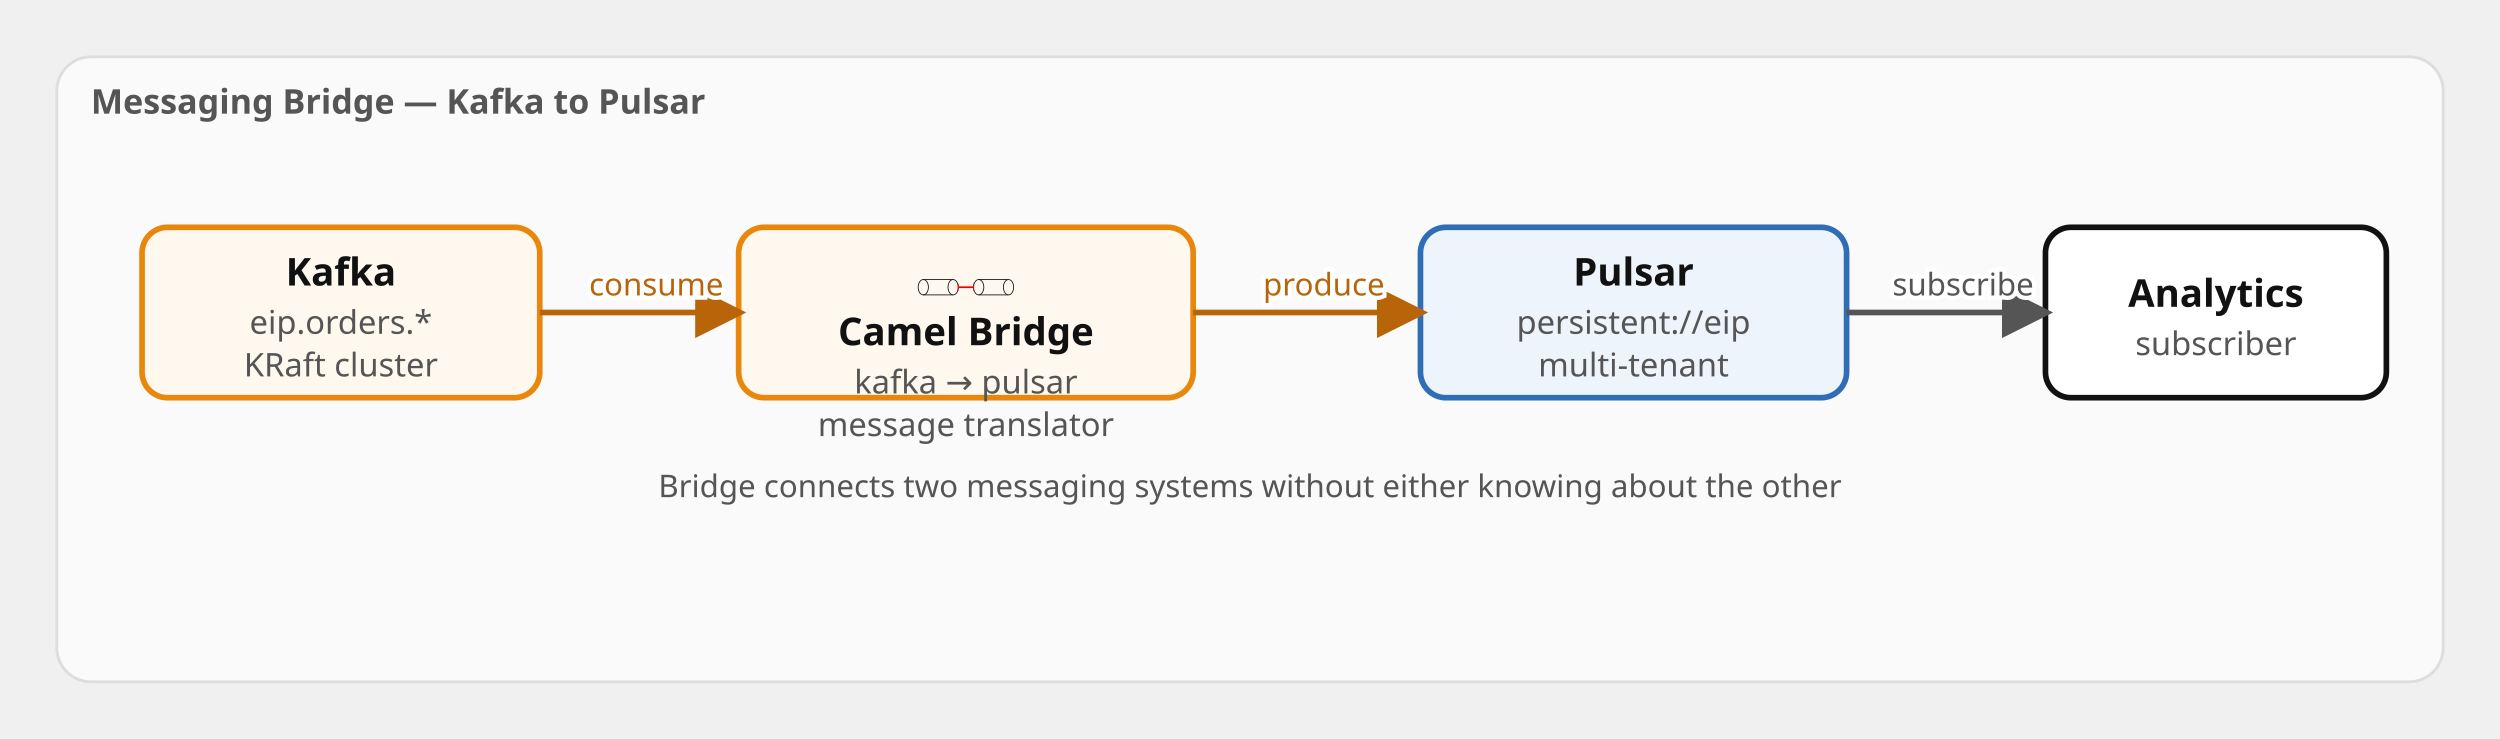
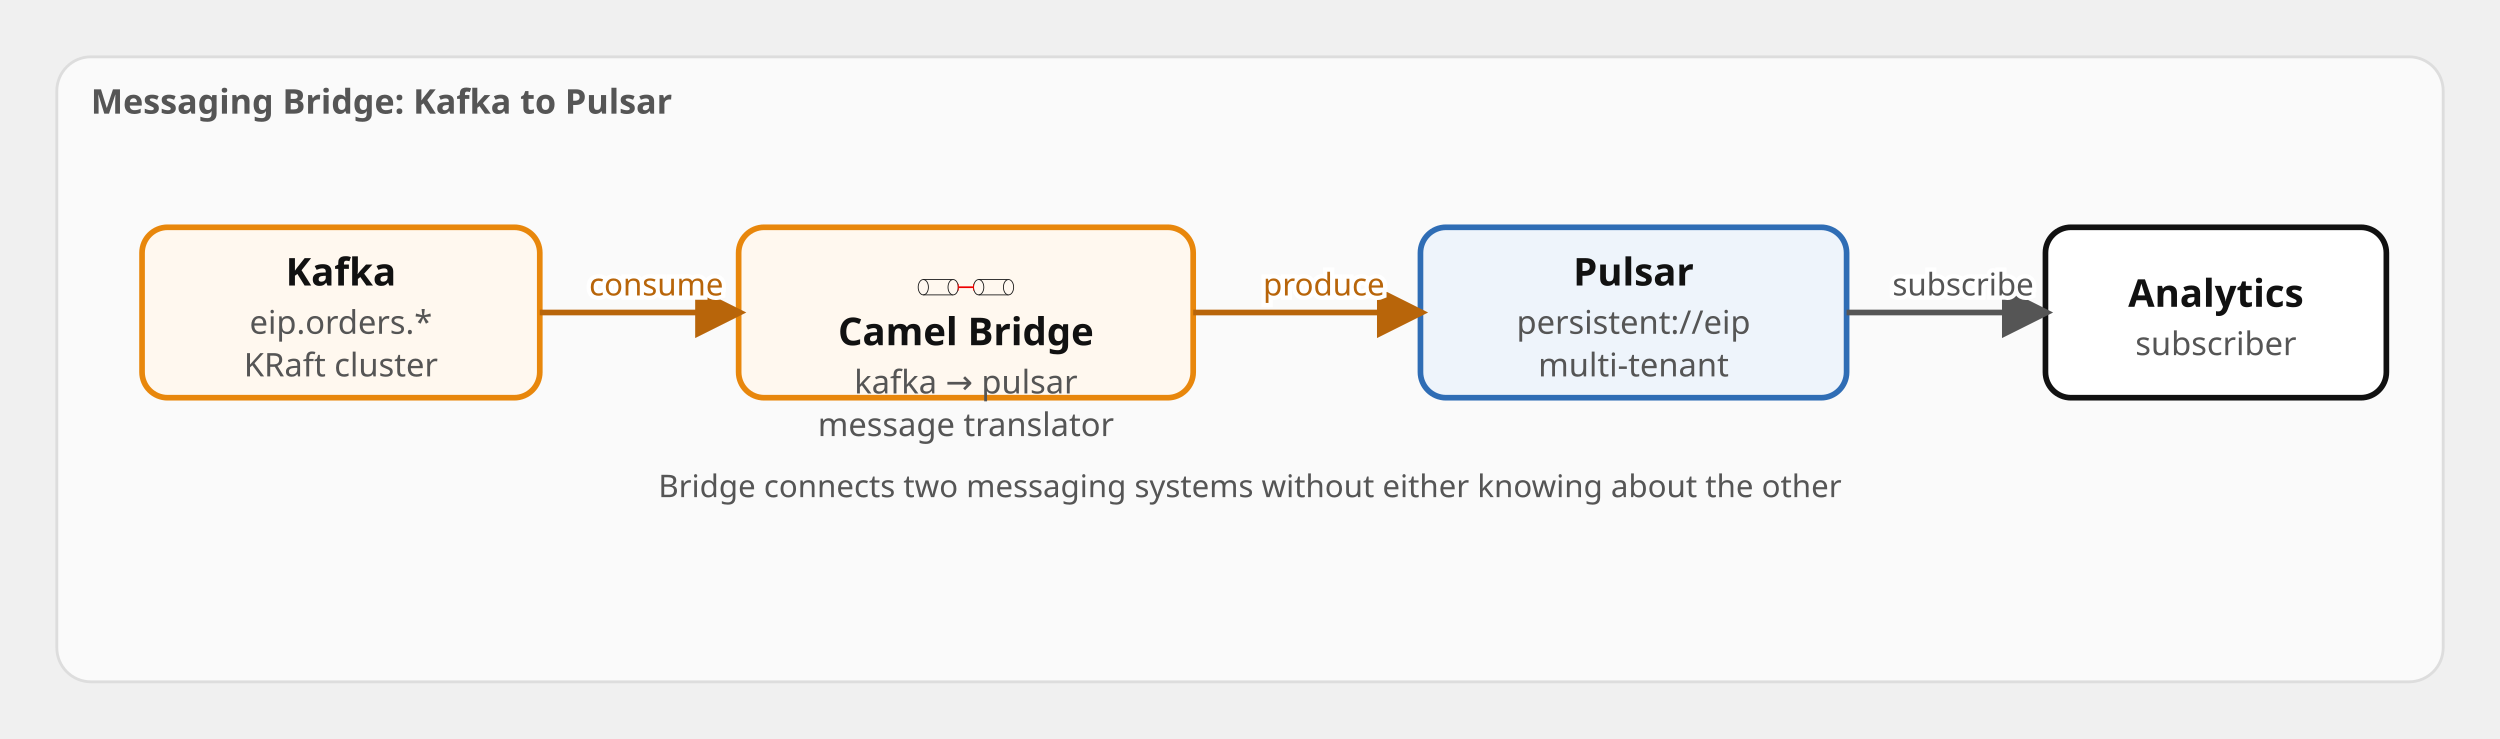
<svg xmlns="http://www.w3.org/2000/svg" viewBox="0 0 880 260" font-family="'Red Hat Text', system-ui, sans-serif" role="img">
  <defs>
    <marker id="a" viewBox="0 0 10 10" refX="8.5" refY="5" markerWidth="9" markerHeight="9" orient="auto-start-reverse">
      <path d="M0,0 L10,5 L0,10 z" fill="#555" />
    </marker>
    <marker id="am" viewBox="0 0 10 10" refX="8.5" refY="5" markerWidth="9" markerHeight="9" orient="auto-start-reverse">
      <path d="M0,0 L10,5 L0,10 z" fill="#b8650a" />
    </marker>
  </defs>
  <rect x="20" y="20" width="840" height="220" rx="12" fill="#fafafa" stroke="#ddd" />
-   <text x="32" y="40" font-size="12" font-weight="700" fill="#555555">Messaging Bridge — Kafka to Pulsar</text>
+   <text x="32" y="40" font-size="12" font-weight="700" fill="#555555">Messaging Bridge: Kafka to Pulsar</text>
  <rect x="50" y="80" width="140" height="60" rx="9" fill="#fff8ef" stroke="#e8870c" stroke-width="2" />
  <text x="120.0" y="100.5" font-size="13.5" font-weight="700" fill="#111111" text-anchor="middle">Kafka</text>
  <text x="120.0" y="117.5" font-size="11.5" fill="#555555" text-anchor="middle">eip.orders.*</text>
  <text x="120.0" y="132.5" font-size="11.5" fill="#555555" text-anchor="middle">KRaft cluster</text>
  <rect x="260" y="80" width="160" height="60" rx="9" fill="#fff8ef" stroke="#e8870c" stroke-width="2" />
  <g transform="translate(322.0,84) scale(0.3)">
    <ellipse cx="10" cy="57" rx="6" ry="9" fill="#FFF8F0" stroke="#151515" />
    <line x1="10" y1="48" x2="45" y2="48" stroke="#151515" />
    <line x1="10" y1="66" x2="45" y2="66" stroke="#151515" />
    <ellipse cx="45" cy="57" rx="6" ry="9" fill="#FFF8F0" stroke="#151515" />
    <ellipse cx="75" cy="57" rx="6" ry="9" fill="#FFF8F0" stroke="#151515" />
    <line x1="75" y1="48" x2="110" y2="48" stroke="#151515" />
    <line x1="75" y1="66" x2="110" y2="66" stroke="#151515" />
    <ellipse cx="110" cy="57" rx="6" ry="9" fill="#FFF8F0" stroke="#151515" />
    <line x1="51" y1="57" x2="69" y2="57" stroke="#EE0000" stroke-width="2" />
    <line x1="51" y1="53" x2="51" y2="61" stroke="#EE0000" />
    <line x1="69" y1="53" x2="69" y2="61" stroke="#EE0000" />
  </g>
  <text x="340.0" y="121.5" font-size="13.5" font-weight="700" fill="#111111" text-anchor="middle">Camel Bridge</text>
  <text x="340.0" y="138.5" font-size="11.5" fill="#555555" text-anchor="middle">kafka → pulsar</text>
  <text x="340.0" y="153.5" font-size="11.5" fill="#555555" text-anchor="middle">message translator</text>
  <rect x="500" y="80" width="150" height="60" rx="9" fill="#eef4fb" stroke="#2f6db5" stroke-width="2" />
  <text x="575.0" y="100.5" font-size="13.5" font-weight="700" fill="#111111" text-anchor="middle">Pulsar</text>
  <text x="575.0" y="117.5" font-size="11.5" fill="#555555" text-anchor="middle">persistent://eip</text>
  <text x="575.0" y="132.5" font-size="11.5" fill="#555555" text-anchor="middle">multi-tenant</text>
  <rect x="720" y="80" width="120" height="60" rx="9" fill="#ffffff" stroke="#111111" stroke-width="2" />
  <text x="780.0" y="108.0" font-size="13.5" font-weight="700" fill="#111111" text-anchor="middle">Analytics</text>
  <text x="780.0" y="125.0" font-size="11.5" fill="#555555" text-anchor="middle">subscriber</text>
  <path d="M190,110 L260,110" fill="none" stroke="#b8650a" stroke-width="2" marker-end="url(#am)" />
  <text x="231.0" y="104.0" font-size="11" fill="#ffffff" stroke="#ffffff" stroke-width="3" paint-order="stroke" text-anchor="middle">consume</text>
  <text x="231.0" y="104.0" font-size="11" fill="#b8650a" text-anchor="middle">consume</text>
  <path d="M420,110 L500,110" fill="none" stroke="#b8650a" stroke-width="2" marker-end="url(#am)" />
  <text x="466.0" y="104.0" font-size="11" fill="#ffffff" stroke="#ffffff" stroke-width="3" paint-order="stroke" text-anchor="middle">produce</text>
  <text x="466.0" y="104.0" font-size="11" fill="#b8650a" text-anchor="middle">produce</text>
  <path d="M650,110 L720,110" fill="none" stroke="#555" stroke-width="2" marker-end="url(#a)" />
  <text x="691.0" y="104.0" font-size="11" fill="#ffffff" stroke="#ffffff" stroke-width="3" paint-order="stroke" text-anchor="middle">subscribe</text>
  <text x="691.0" y="104.0" font-size="11" fill="#555" text-anchor="middle">subscribe</text>
  <text x="440" y="175" font-size="11" fill="#555555" text-anchor="middle">Bridge connects two messaging systems without either knowing about the other</text>
</svg>
